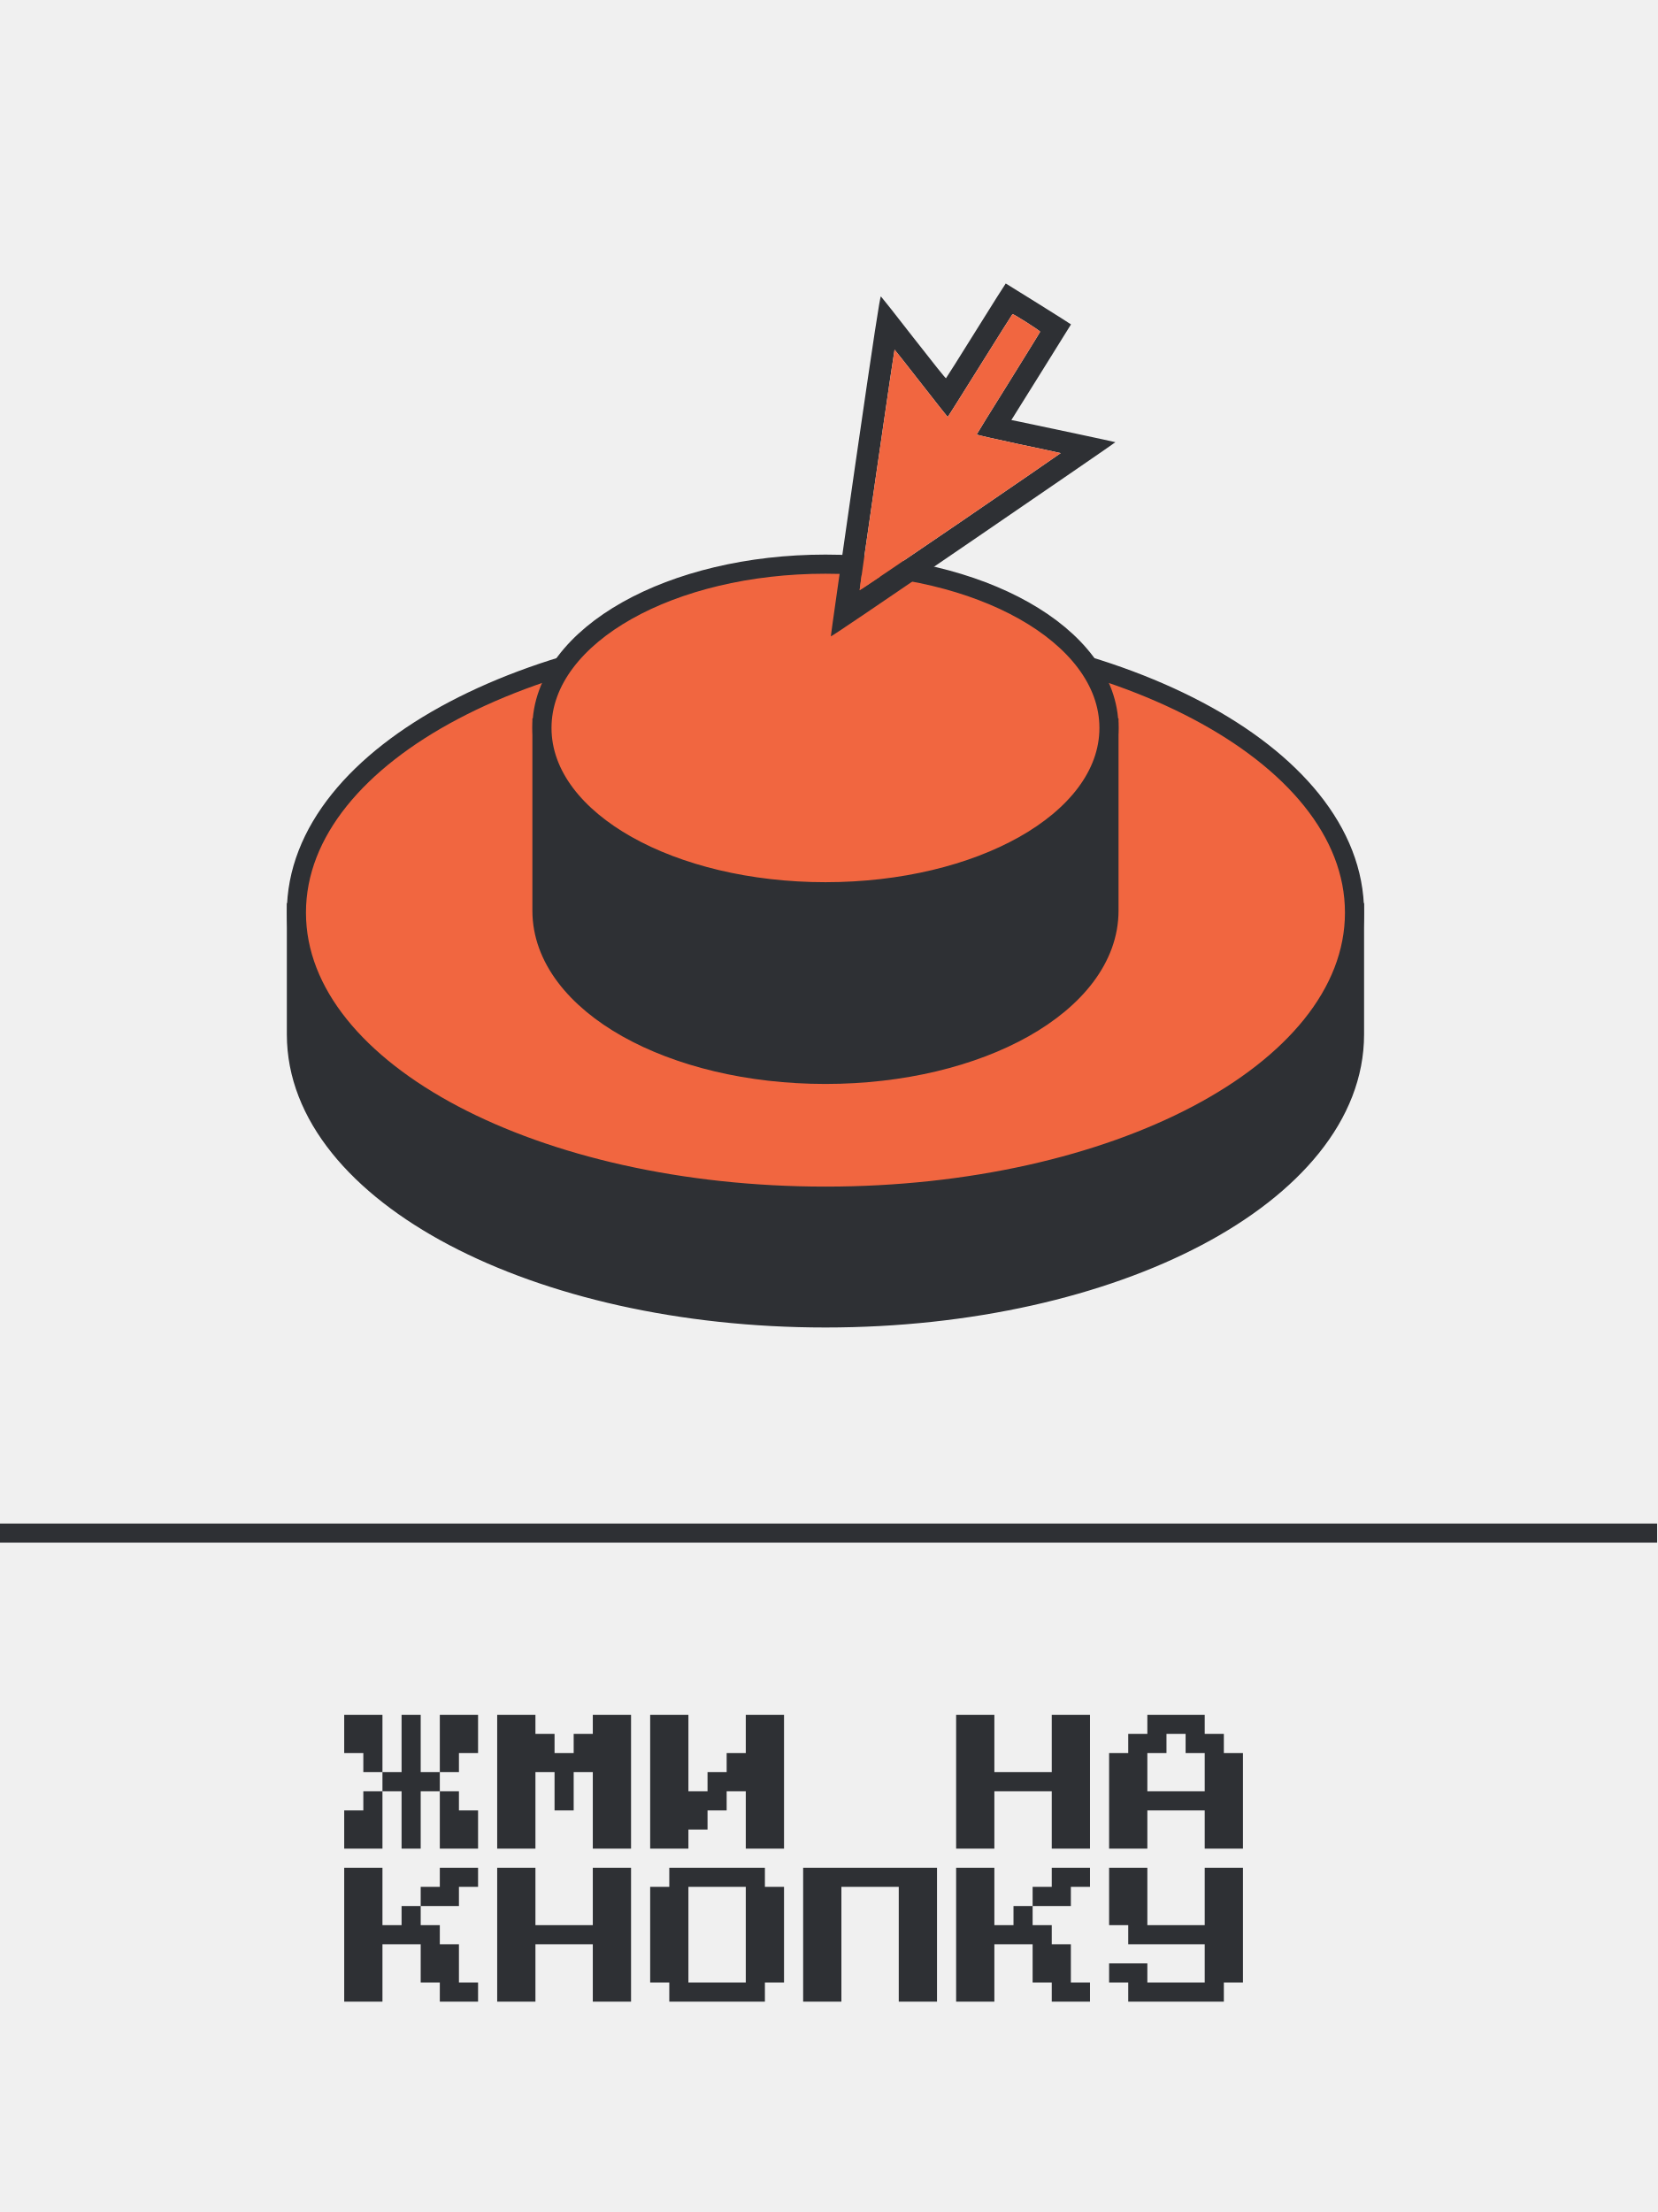
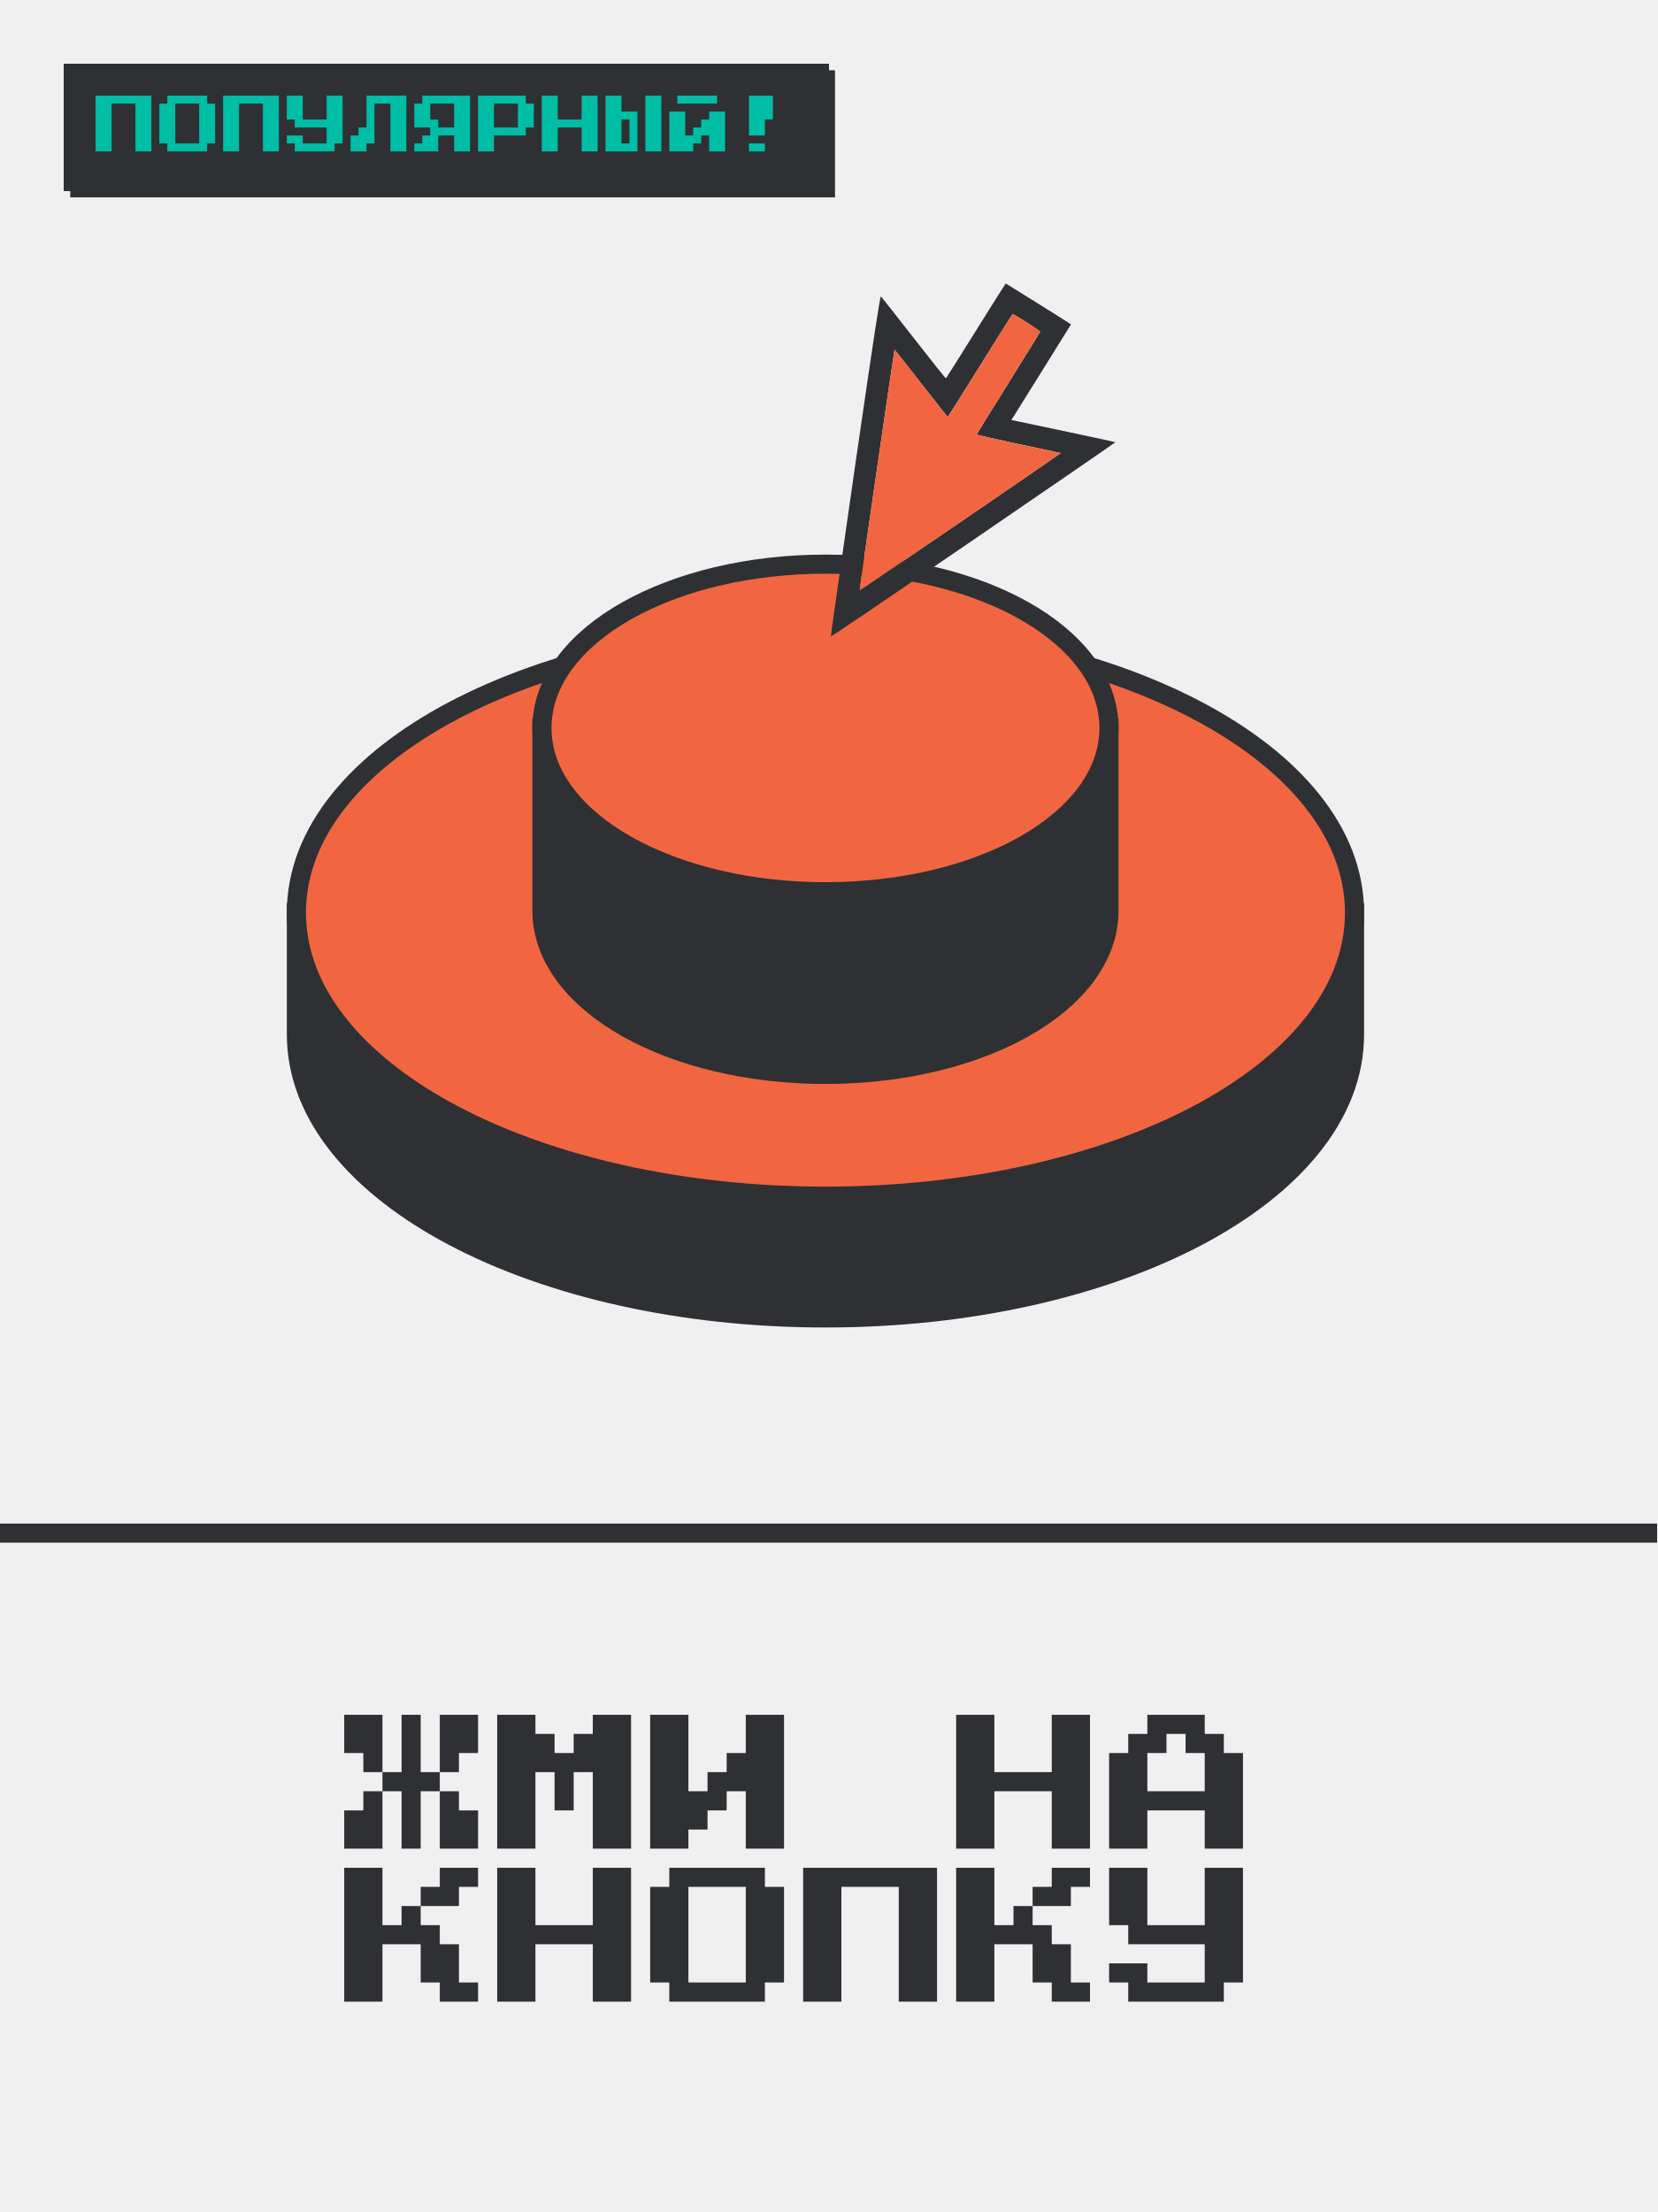
<svg xmlns="http://www.w3.org/2000/svg" width="260" height="347" viewBox="0 0 260 347" fill="none">
  <g clip-path="url(#clip0_719_294)">
    <mask id="path-2-inside-1_719_294" fill="white">
      <path d="M0 239H260V347H0V239Z" />
    </mask>
    <path d="M0 242H260V236H0V242Z" fill="#2E3034" mask="url(#path-2-inside-1_719_294)" />
    <path d="M60 269V278H57V275H54V269H60ZM66 278H69V281H66V290H63V281H60V278H63V269H66V278ZM75 269V275H72V278H69V269H75ZM57 281H60V290H54V284H57V281ZM69 290V281H72V284H75V290H69ZM78 290V269H84V272H87V275H90V272H93V269H99V290H93V278H90V284H87V278H84V290H78ZM102 290V269H108V281H111V278H114V275H117V269H123V290H117V281H114V284H111V287H108V290H102ZM150 290V269H156V278H165V269H171V290H165V281H156V290H150ZM174 290V275H177V272H180V269H189V272H192V275H195V290H189V284H180V290H174ZM180 281H189V275H186V272H183V275H180V281ZM63 299H66V302H69V305H72V311H75V314H69V311H66V305H60V314H54V293H60V302H63V299ZM75 293V296H72V299H66V296H69V293H75ZM78 314V293H84V302H93V293H99V314H93V305H84V314H78ZM105 314V311H102V296H105V293H120V296H123V311H120V314H105ZM108 311H117V296H108V311ZM126 314V293H147V314H141V296H132V314H126ZM159 299H162V302H165V305H168V311H171V314H165V311H162V305H156V314H150V293H156V302H159V299ZM171 293V296H168V299H162V296H165V293H171ZM177 314V311H174V308H180V311H189V305H177V302H174V293H180V302H189V293H195V311H192V314H177Z" fill="#2E3034" />
    <path d="M211 143.166H209.5C209.5 154.202 200.991 164.551 186.43 172.23C171.937 179.872 151.812 184.645 129.5 184.645C107.188 184.645 87.063 179.872 72.57 172.23C58.009 164.551 49.5 154.202 49.5 143.166H48H46.5V162.268C46.5 174.968 56.235 186.108 71.171 193.985C86.176 201.897 106.801 206.746 129.5 206.746C152.199 206.746 172.824 201.897 187.829 193.985C202.765 186.108 212.5 174.968 212.5 162.268V143.166H211Z" fill="#2E3034" stroke="#2E3034" stroke-width="3" />
    <path d="M129.5 187.645C152.199 187.645 172.824 182.796 187.829 174.883C202.765 167.007 212.5 155.867 212.5 143.166C212.5 130.465 202.765 119.325 187.829 111.449C172.824 103.536 152.199 98.688 129.5 98.688C106.801 98.688 86.176 103.536 71.171 111.449C56.235 119.325 46.5 130.465 46.5 143.166C46.5 155.867 56.235 167.007 71.171 174.883C86.176 182.796 106.801 187.645 129.5 187.645Z" fill="#F16640" stroke="#2E3034" stroke-width="3" />
    <path d="M170.979 114.195C170.979 120.095 166.715 125.74 159.155 129.997C151.641 134.227 141.159 136.891 129.5 136.891C117.841 136.891 107.359 134.227 99.846 129.997C92.285 125.74 88.022 120.095 88.022 114.195H86.522H85.022V142.848C85.022 150.311 90.379 156.763 98.374 161.263C106.415 165.79 117.423 168.543 129.5 168.543C141.577 168.543 152.585 165.79 160.626 161.263C168.621 156.763 173.979 150.311 173.979 142.848V114.195H172.479H170.979Z" fill="#2E3034" stroke="#2E3034" stroke-width="3" />
    <path d="M129.5 139.891C141.577 139.891 152.585 137.138 160.626 132.611C168.621 128.111 173.979 121.659 173.979 114.195C173.979 106.732 168.621 100.28 160.626 95.779C152.585 91.253 141.577 88.5 129.5 88.5C117.423 88.5 106.415 91.253 98.374 95.779C90.379 100.28 85.022 106.732 85.022 114.195C85.022 121.659 90.379 128.111 98.374 132.611C106.415 137.138 117.423 139.891 129.5 139.891Z" fill="#F16640" stroke="#2E3034" stroke-width="3" />
    <path d="M152.7 84.689C164.978 76.294 175.006 69.397 174.986 69.368C174.96 69.33 163.637 66.913 159.614 66.083L158.664 65.896L163.34 58.407C165.911 54.281 168.019 50.903 168.022 50.887C168.037 50.848 157.868 44.493 157.782 44.469C157.756 44.472 155.651 47.793 153.114 51.868C150.577 55.944 148.457 59.303 148.409 59.335C148.343 59.381 146.474 57.035 143.332 53.01C140.608 49.494 138.286 46.567 138.199 46.501C138.067 46.41 137.107 52.668 134.157 73.036C132.048 87.703 130.322 99.752 130.342 99.822C130.365 99.917 136.624 95.68 152.7 84.689ZM137.566 73.66C139.062 63.315 140.313 54.851 140.339 54.848C140.371 54.854 142.249 57.234 144.503 60.124C146.764 63.024 148.643 65.404 148.675 65.41C148.707 65.416 150.984 61.797 153.743 57.374C156.512 52.945 158.802 49.303 158.84 49.278C158.963 49.193 163.206 51.894 163.179 52.038C163.164 52.118 160.919 55.743 158.204 60.108C155.473 64.469 153.237 68.088 153.225 68.152C153.213 68.216 156.165 68.886 159.786 69.658C163.417 70.422 166.391 71.064 166.404 71.083C166.417 71.102 159.337 75.971 150.658 81.905C141.513 88.157 134.878 92.638 134.864 92.577C134.841 92.523 136.06 84.012 137.566 73.66Z" fill="#2E3034" />
    <path d="M137.566 73.66C139.062 63.315 140.313 54.851 140.339 54.848C140.371 54.854 142.249 57.234 144.503 60.124C146.764 63.024 148.643 65.404 148.675 65.41C148.707 65.416 150.984 61.797 153.743 57.374C156.512 52.945 158.802 49.303 158.84 49.278C158.963 49.193 163.206 51.894 163.179 52.038C163.164 52.118 160.919 55.743 158.204 60.108C155.473 64.469 153.237 68.088 153.225 68.152C153.213 68.216 156.165 68.886 159.786 69.658C163.417 70.422 166.391 71.064 166.404 71.083C166.417 71.102 159.337 75.971 150.658 81.905C141.513 88.157 134.878 92.638 134.864 92.577C134.841 92.523 136.06 84.012 137.566 73.66Z" fill="#F16640" />
+     <g filter="url(#filter0_d_719_294)">
+       <rect x="10" y="10" width="120" height="20" fill="#2E3034" shape-rendering="crispEdges" />
+       <path d="M15 23.75V15H23.75V23.75H21.25V16.25H17.5V23.75H15ZM26.25 23.75V22.5H25V16.25H26.25V15H32.5V16.25H33.75V22.5H32.5V23.75H26.25ZM27.5 22.5H31.25V16.25H27.5V22.5ZM35 23.75V15H43.75V23.75H41.25V16.25H37.5V23.75H35ZM46.25 23.75V22.5H45V21.25H47.5V22.5H51.25V20H46.25V18.75H45V15H47.5V18.75H51.25V15H53.75V22.5H52.5V23.75H46.25ZM55 23.75V21.25H56.25V20H57.5V15H63.75V23.75H61.25V16.25H58.75V22.5H57.5V23.75H55ZM65 23.75V22.5H66.25V21.25H67.5V20H65V16.25H66.25V15H73.75V23.75H71.25V21.25H68.75V23.75H65ZM68.75 20H71.25V16.25H67.5V18.75H68.75V20ZM75 23.75V15H82.5V16.25H83.75V20H82.5V21.25H77.5V23.75H75ZM77.5 20H81.25V16.25H77.5V20ZM85 23.75V15H87.5V18.75H91.25V15H93.75V23.75H91.25V20H87.5V23.75H85ZM95 23.75V15H97.5V17.5H100V23.75H95ZM101.25 23.75V15H103.75V23.75H101.25ZM97.5 22.5H98.75V18.75H97.5V22.5ZM106.25 16.25V15H112.5V16.25H106.25ZM105 23.75V17.5H107.5V21.25H108.75V20H110V18.75H111.25V17.5H113.75V23.75H111.25V21.25H110V22.5H108.75V23.75H105ZM117.5 21.25V15H121.25V18.75H120V21.25H117.5ZM117.5 23.75V22.5H120V23.75H117.5Z" fill="#00BDA6" />
+       <rect x="10.5" y="10.5" width="119" height="19" stroke="#2E3034" shape-rendering="crispEdges" />
+     </g>
  </g>
  <defs>
+     <filter id="filter0_d_719_294" x="10" y="10" width="121" height="21" filterUnits="userSpaceOnUse" color-interpolation-filters="sRGB">
+       <feFlood flood-opacity="0" result="BackgroundImageFix" />
+       <feColorMatrix in="SourceAlpha" type="matrix" values="0 0 0 0 0 0 0 0 0 0 0 0 0 0 0 0 0 0 127 0" result="hardAlpha" />
+       <feOffset dx="1" dy="1" />
+       <feComposite in2="hardAlpha" operator="out" />
+       <feColorMatrix type="matrix" values="0 0 0 0 0.18 0 0 0 0 0.188 0 0 0 0 0.204 0 0 0 1 0" />
+       <feBlend mode="normal" in2="BackgroundImageFix" result="effect1_dropShadow_719_294" />
+       <feBlend mode="normal" in="SourceGraphic" in2="effect1_dropShadow_719_294" result="shape" />
+     </filter>
    <clipPath id="clip0_719_294">
      <rect width="260" height="346.66" rx="10" fill="white" />
    </clipPath>
  </defs>
</svg>
